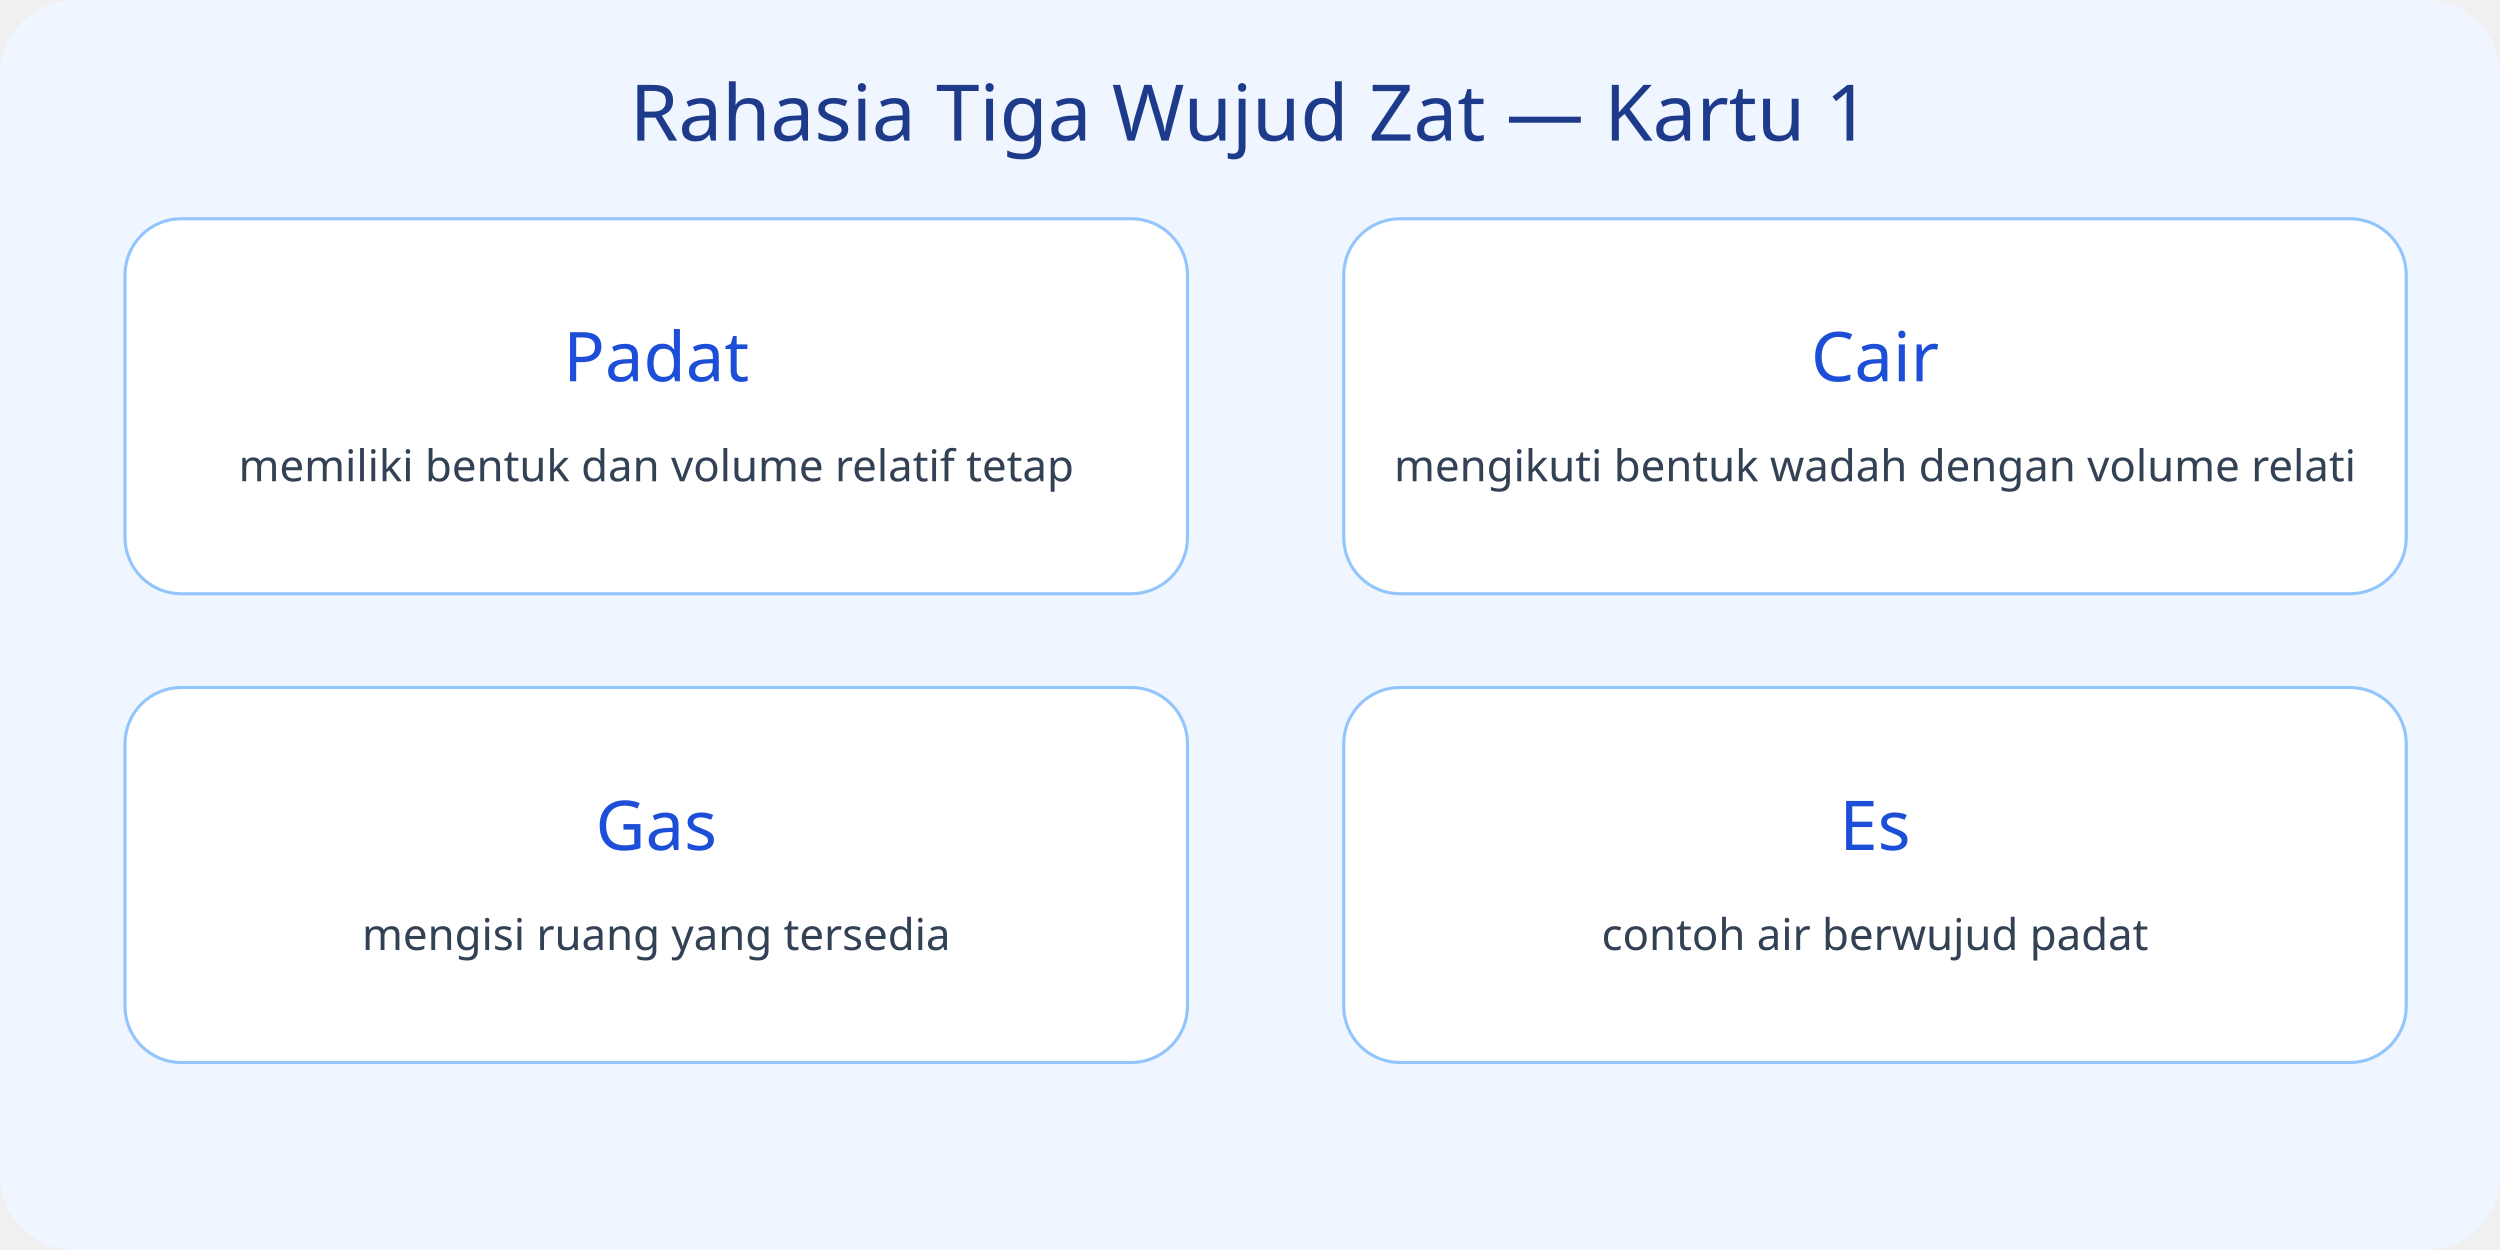
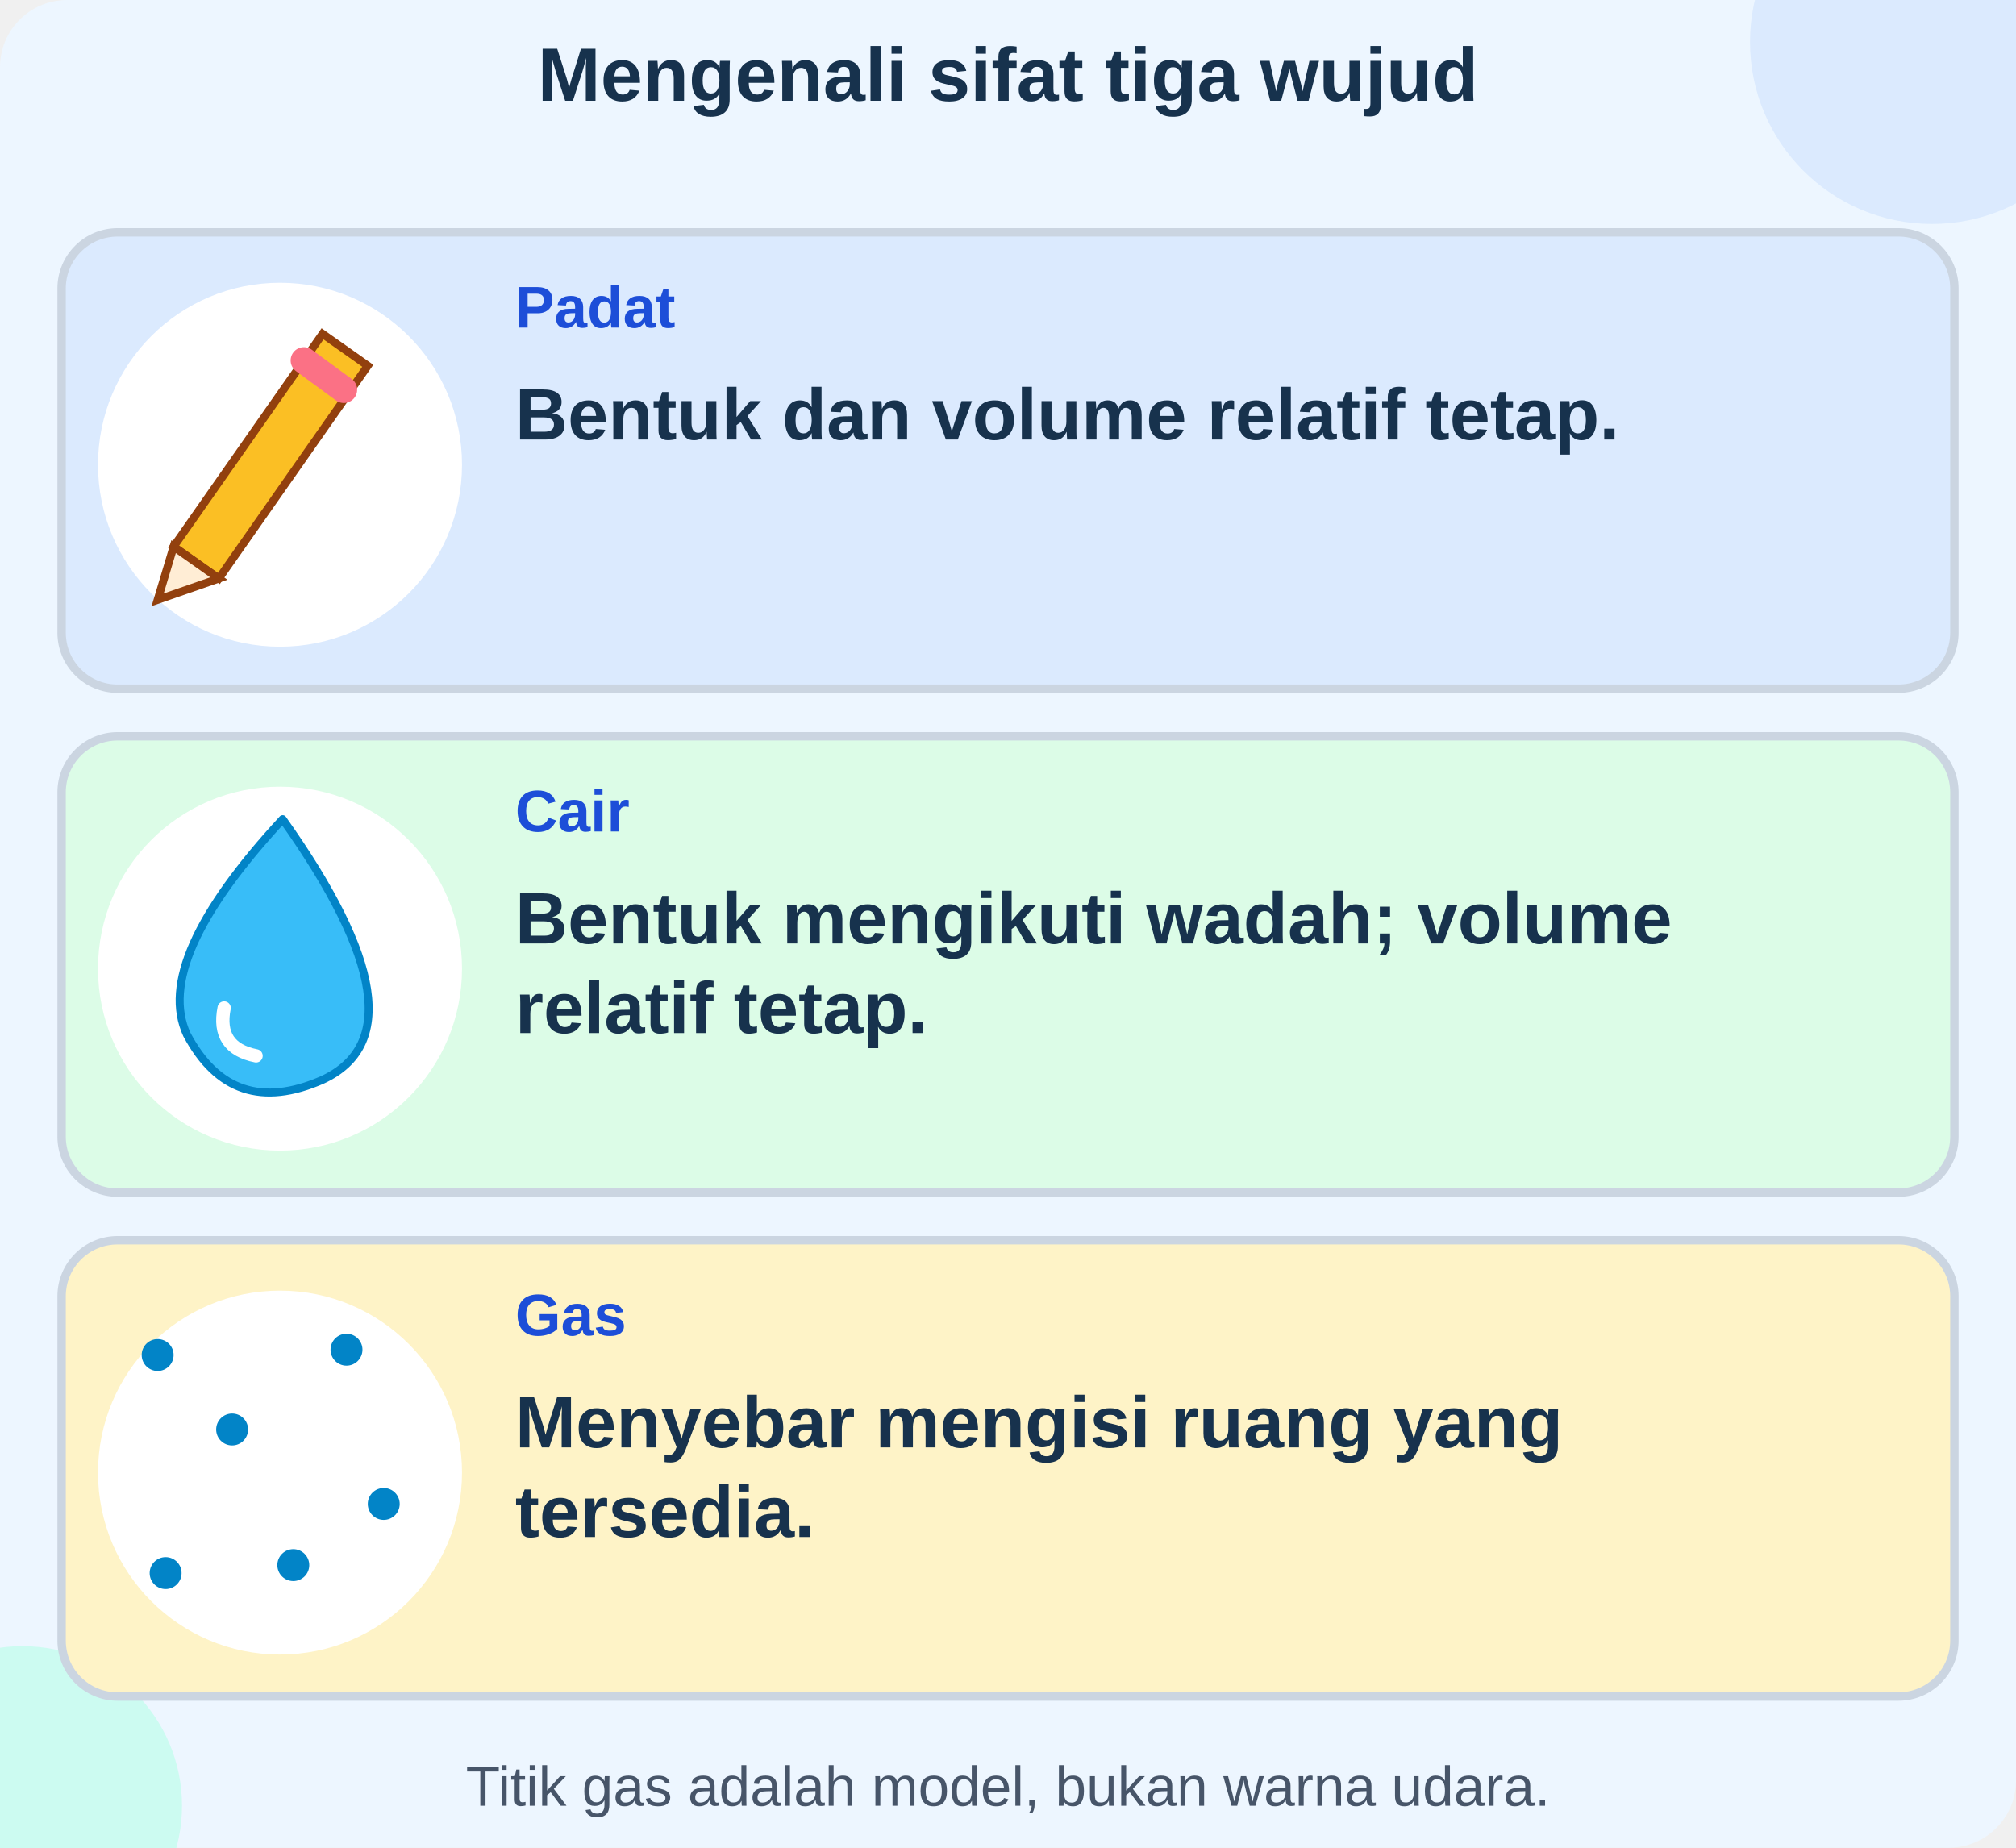
- <svg xmlns="http://www.w3.org/2000/svg" viewBox="0 0 800 400">
-   <rect width="800" height="400" rx="24" fill="#eff6ff" />
-   <text x="400" y="45" text-anchor="middle" font-size="25" font-family="sans-serif" fill="#1e3a8a">Rahasia Tiga Wujud Zat — Kartu 1</text>
-   <g>
-     <rect x="40" y="70" width="340" height="120" rx="18" fill="white" stroke="#93c5fd" />
-     <text x="210" y="122" text-anchor="middle" font-size="22" font-family="sans-serif" fill="#1d4ed8">Padat</text>
-     <text x="210" y="154" text-anchor="middle" font-size="14" font-family="sans-serif" fill="#334155">memiliki bentuk dan volume relatif tetap</text>
-   </g>
-   <g>
-     <rect x="430" y="70" width="340" height="120" rx="18" fill="white" stroke="#93c5fd" />
-     <text x="600" y="122" text-anchor="middle" font-size="22" font-family="sans-serif" fill="#1d4ed8">Cair</text>
-     <text x="600" y="154" text-anchor="middle" font-size="14" font-family="sans-serif" fill="#334155">mengikuti bentuk wadah dengan volume relati</text>
-   </g>
-   <g>
-     <rect x="40" y="220" width="340" height="120" rx="18" fill="white" stroke="#93c5fd" />
-     <text x="210" y="272" text-anchor="middle" font-size="22" font-family="sans-serif" fill="#1d4ed8">Gas</text>
-     <text x="210" y="304" text-anchor="middle" font-size="14" font-family="sans-serif" fill="#334155">mengisi ruang yang tersedia</text>
-   </g>
-   <g>
-     <rect x="430" y="220" width="340" height="120" rx="18" fill="white" stroke="#93c5fd" />
-     <text x="600" y="272" text-anchor="middle" font-size="22" font-family="sans-serif" fill="#1d4ed8">Es</text>
-     <text x="600" y="304" text-anchor="middle" font-size="14" font-family="sans-serif" fill="#334155">contoh air berwujud padat</text>
+ <svg xmlns="http://www.w3.org/2000/svg" viewBox="0 0 720 660" role="img" aria-labelledby="title desc">
+   <g font-family="Arial, sans-serif">
+     <rect x="0" y="0" width="720" height="660" rx="24" fill="#edf6ff" stroke="none" stroke-width="3" />
+     <circle cx="690" cy="15" r="65" fill="#dbeafe" />
+     <circle cx="8" cy="645" r="57" fill="#ccfbf1" />
+     <text x="360" y="36" font-size="27" fill="#17324d" text-anchor="middle" font-weight="750">Mengenali sifat tiga wujud</text>
+     <rect x="22" y="83" width="676" height="163" rx="20" fill="#dbeafe" stroke="#cbd5e1" stroke-width="3" />
+     <circle cx="100" cy="166" r="65" fill="white" />
+     <g transform="translate(43 105) scale(.95)">
+       <polygon points="20,95 76,15 93,27 37,107" fill="#fbbf24" stroke="#92400e" stroke-width="3" />
+       <polygon points="20,95 14,115 37,107" fill="#ffedd5" stroke="#92400e" stroke-width="3" />
+       <path d="M69 25 L84 36" fill="none" stroke="#fb7185" stroke-width="10" stroke-linecap="round" stroke-linejoin="round" />
+     </g>
+     <text x="184" y="117" font-size="21" fill="#1d4ed8" text-anchor="start" font-weight="750">Padat</text>
+     <text x="184" y="157" font-size="26" fill="#17324d" text-anchor="start" font-weight="600">Bentuk dan volume relatif tetap.</text>
+     <rect x="22" y="263" width="676" height="163" rx="20" fill="#dcfce7" stroke="#cbd5e1" stroke-width="3" />
+     <circle cx="100" cy="346" r="65" fill="white" />
+     <g transform="translate(43 285) scale(.95)">
+       <path d="M61 8 Q12 61 25 89 Q42 121 76 106 Q117 87 61 8 Z" fill="#38bdf8" stroke="#0284c7" stroke-width="3" stroke-linecap="round" stroke-linejoin="round" />
+       <path d="M39 79 Q36 94 51 97" fill="none" stroke="white" stroke-width="5" stroke-linecap="round" stroke-linejoin="round" />
+     </g>
+     <text x="184" y="297" font-size="21" fill="#1d4ed8" text-anchor="start" font-weight="750">Cair</text>
+     <text x="184" y="337" font-size="26" fill="#17324d" text-anchor="start" font-weight="600">Bentuk mengikuti wadah; volume</text>
+     <text x="184" y="369" font-size="26" fill="#17324d" text-anchor="start" font-weight="600">relatif tetap.</text>
+     <rect x="22" y="443" width="676" height="163" rx="20" fill="#fef3c7" stroke="#cbd5e1" stroke-width="3" />
+     <circle cx="100" cy="526" r="65" fill="white" />
+     <g transform="translate(43 465) scale(.95)">
+       <circle cx="14" cy="20" r="6" fill="#0284c7" />
+       <circle cx="85" cy="18" r="6" fill="#0284c7" />
+       <circle cx="42" cy="48" r="6" fill="#0284c7" />
+       <circle cx="99" cy="76" r="6" fill="#0284c7" />
+       <circle cx="17" cy="102" r="6" fill="#0284c7" />
+       <circle cx="65" cy="99" r="6" fill="#0284c7" />
+     </g>
+     <text x="184" y="477" font-size="21" fill="#1d4ed8" text-anchor="start" font-weight="750">Gas</text>
+     <text x="184" y="517" font-size="26" fill="#17324d" text-anchor="start" font-weight="600">Menyebar mengisi ruang yang</text>
+     <text x="184" y="549" font-size="26" fill="#17324d" text-anchor="start" font-weight="600">tersedia.</text>
+     <text x="360" y="645" font-size="20" fill="#475569" text-anchor="middle" font-weight="500">Titik gas adalah model, bukan warna udara.</text>
  </g>
</svg>
